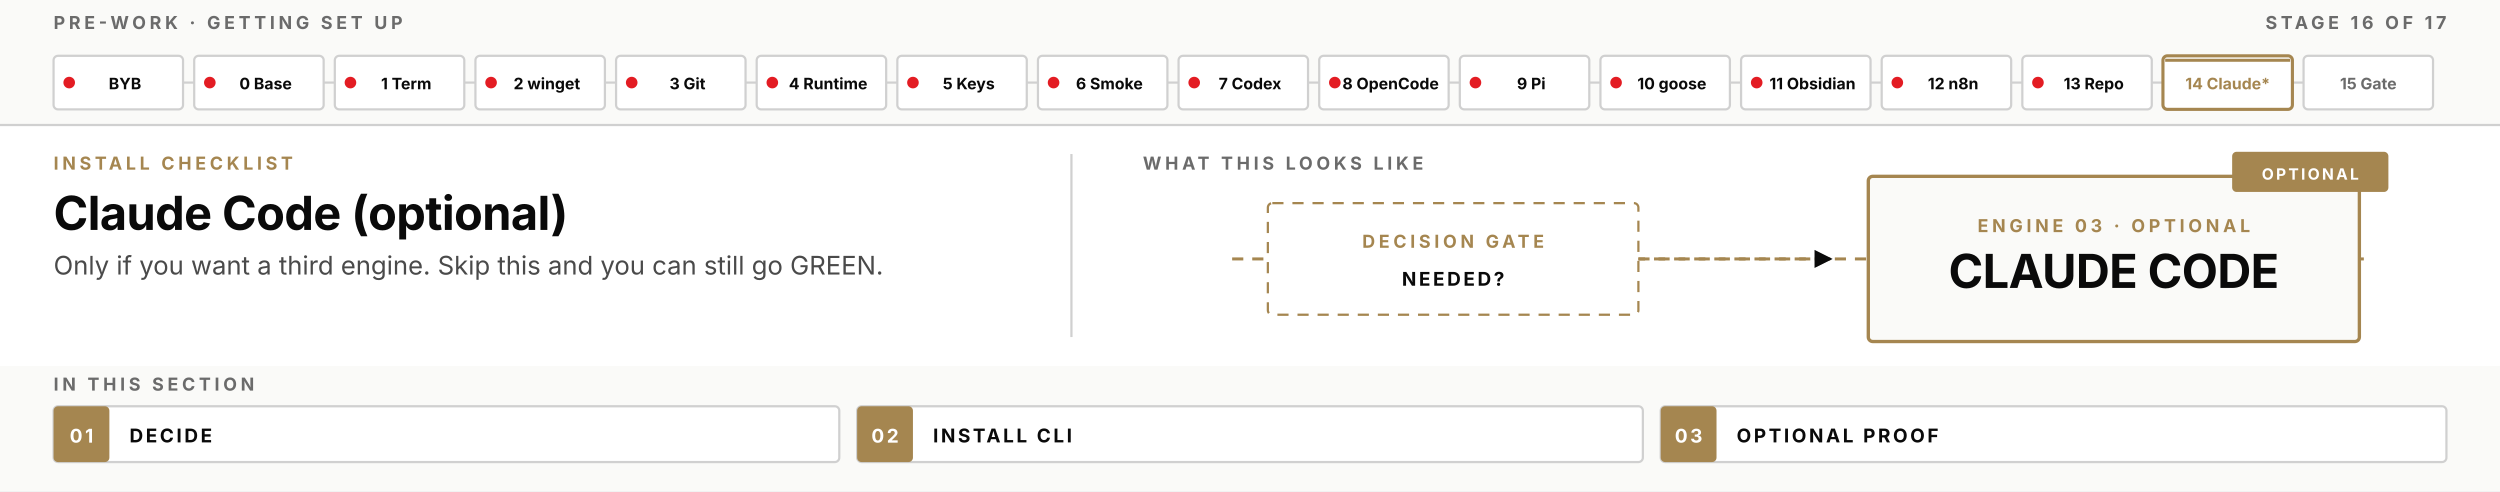
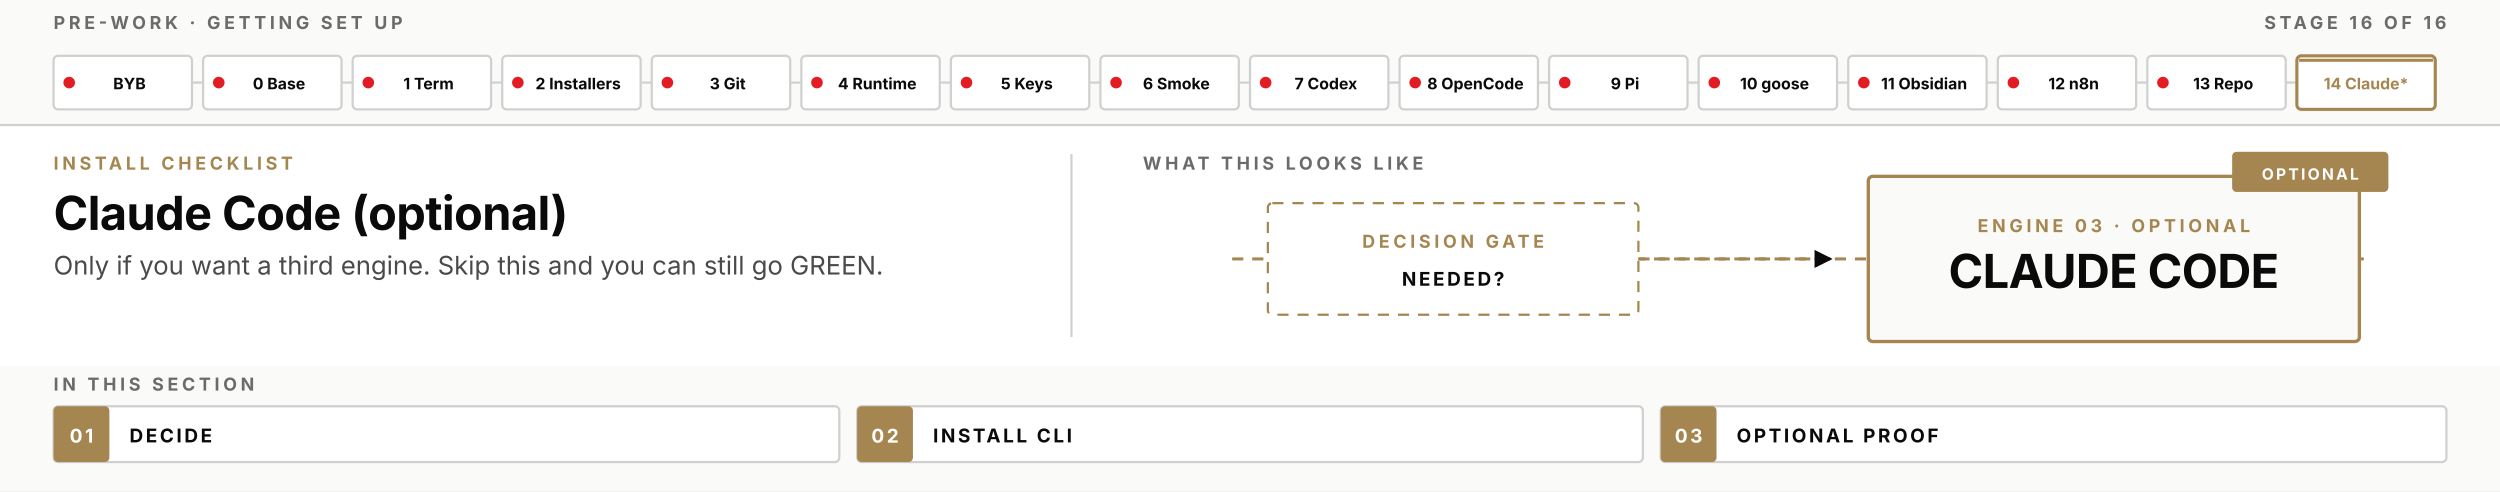
<svg xmlns="http://www.w3.org/2000/svg" viewBox="0 0 1120 220" role="img" aria-labelledby="title-install-pre-work-14-claude-code-optional-third-engine">
  <defs>
    <marker id="arrow" viewBox="0 0 8 8" refX="7" refY="4" markerWidth="6" markerHeight="6" orient="auto-start-reverse">
      <path d="M0 0 8 4 0 8Z" fill="#0A0A0A" />
    </marker>
    <marker id="arrow-red" viewBox="0 0 8 8" refX="7" refY="4" markerWidth="6" markerHeight="6" orient="auto-start-reverse">
      <path d="M0 0 8 4 0 8Z" fill="#E31C23" />
    </marker>
    <style>
      text { font-family: system-ui, "Inter", "Helvetica Neue", Arial, sans-serif; fill: #0A0A0A; }
      .micro { font-size: 8px; font-weight: 650; letter-spacing: 1.65px; }
      .tiny { font-size: 7px; font-weight: 650; letter-spacing: 1px; }
      .railtext { font-size: 7.1px; font-weight: 650; }
      .title { font-size: 21px; font-weight: 680; letter-spacing: -0.25px; }
      .purpose { font-size: 11.5px; font-weight: 430; fill: #4A4A4A; }
      .caption { font-size: 8.5px; font-weight: 650; letter-spacing: 1.15px; }
      .body { font-size: 9.5px; font-weight: 520; }
      .muted { fill: #6B6B6B; }
      .white { fill: #FFFFFF; }
      .red { fill: #E31C23; }
      .gold { fill: #A58650; }
      .line { fill: none; stroke: #0A0A0A; stroke-width: 1.35; vector-effect: non-scaling-stroke; }
      .hair { fill: none; stroke: #D0D0D0; stroke-width: 1; vector-effect: non-scaling-stroke; }
      .redline { fill: none; stroke: #E31C23; stroke-width: 1.4; vector-effect: non-scaling-stroke; }
      .goldline { fill: none; stroke: #A58650; stroke-width: 1.35; vector-effect: non-scaling-stroke; }
      .dash { stroke-dasharray: 5 4; }
    </style>
  </defs>
  <rect width="1120" height="220" fill="#FFFFFF" />
  <rect x="0" y="0" width="1120" height="56" fill="#FAFAF8" />
  <text x="24" y="13" class="micro muted">PRE-WORK · GETTING SET UP</text>
-   <text x="1096" y="13" class="micro muted" text-anchor="end">STAGE 16 OF 17</text>
-   <path d="M53 37H1061" class="hair" />
-   <rect x="24" y="25" width="58" height="24" rx="2" fill="#FFFFFF" stroke="#D0D0D0" stroke-width="1" />
+   <text x="1096" y="13" class="micro muted" text-anchor="end">STAGE 16 OF 16</text>
+   <path d="M55 37H1060" class="hair" />
+   <rect x="24" y="25" width="62" height="24" rx="2" fill="#FFFFFF" stroke="#D0D0D0" stroke-width="1" />
  <circle cx="31" cy="37" r="2.6" fill="#E31C23" />
-   <text x="56" y="40" class="railtext" text-anchor="middle">BYB</text>
-   <rect x="87" y="25" width="58" height="24" rx="2" fill="#FFFFFF" stroke="#D0D0D0" stroke-width="1" />
-   <circle cx="94" cy="37" r="2.6" fill="#E31C23" />
-   <text x="119" y="40" class="railtext" text-anchor="middle">0 Base</text>
-   <rect x="150" y="25" width="58" height="24" rx="2" fill="#FFFFFF" stroke="#D0D0D0" stroke-width="1" />
-   <circle cx="157" cy="37" r="2.6" fill="#E31C23" />
-   <text x="182" y="40" class="railtext" text-anchor="middle">1 Term</text>
-   <rect x="213" y="25" width="58" height="24" rx="2" fill="#FFFFFF" stroke="#D0D0D0" stroke-width="1" />
-   <circle cx="220" cy="37" r="2.6" fill="#E31C23" />
-   <text x="245" y="40" class="railtext" text-anchor="middle">2 winget</text>
-   <rect x="276" y="25" width="58" height="24" rx="2" fill="#FFFFFF" stroke="#D0D0D0" stroke-width="1" />
-   <circle cx="283" cy="37" r="2.6" fill="#E31C23" />
-   <text x="308" y="40" class="railtext" text-anchor="middle">3 Git</text>
-   <rect x="339" y="25" width="58" height="24" rx="2" fill="#FFFFFF" stroke="#D0D0D0" stroke-width="1" />
-   <circle cx="346" cy="37" r="2.6" fill="#E31C23" />
-   <text x="371" y="40" class="railtext" text-anchor="middle">4 Runtime</text>
-   <rect x="402" y="25" width="58" height="24" rx="2" fill="#FFFFFF" stroke="#D0D0D0" stroke-width="1" />
-   <circle cx="409" cy="37" r="2.6" fill="#E31C23" />
-   <text x="434" y="40" class="railtext" text-anchor="middle">5 Keys</text>
-   <rect x="465" y="25" width="58" height="24" rx="2" fill="#FFFFFF" stroke="#D0D0D0" stroke-width="1" />
-   <circle cx="472" cy="37" r="2.6" fill="#E31C23" />
-   <text x="497" y="40" class="railtext" text-anchor="middle">6 Smoke</text>
-   <rect x="528" y="25" width="58" height="24" rx="2" fill="#FFFFFF" stroke="#D0D0D0" stroke-width="1" />
-   <circle cx="535" cy="37" r="2.6" fill="#E31C23" />
-   <text x="560" y="40" class="railtext" text-anchor="middle">7 Codex</text>
-   <rect x="591" y="25" width="58" height="24" rx="2" fill="#FFFFFF" stroke="#D0D0D0" stroke-width="1" />
-   <circle cx="598" cy="37" r="2.6" fill="#E31C23" />
-   <text x="623" y="40" class="railtext" text-anchor="middle">8 OpenCode</text>
-   <rect x="654" y="25" width="58" height="24" rx="2" fill="#FFFFFF" stroke="#D0D0D0" stroke-width="1" />
-   <circle cx="661" cy="37" r="2.6" fill="#E31C23" />
-   <text x="686" y="40" class="railtext" text-anchor="middle">9 Pi</text>
-   <rect x="717" y="25" width="58" height="24" rx="2" fill="#FFFFFF" stroke="#D0D0D0" stroke-width="1" />
-   <circle cx="724" cy="37" r="2.6" fill="#E31C23" />
-   <text x="749" y="40" class="railtext" text-anchor="middle">10 goose</text>
-   <rect x="780" y="25" width="58" height="24" rx="2" fill="#FFFFFF" stroke="#D0D0D0" stroke-width="1" />
-   <circle cx="787" cy="37" r="2.6" fill="#E31C23" />
-   <text x="812" y="40" class="railtext" text-anchor="middle">11 Obsidian</text>
-   <rect x="843" y="25" width="58" height="24" rx="2" fill="#FFFFFF" stroke="#D0D0D0" stroke-width="1" />
-   <circle cx="850" cy="37" r="2.6" fill="#E31C23" />
-   <text x="875" y="40" class="railtext" text-anchor="middle">12 n8n</text>
-   <rect x="906" y="25" width="58" height="24" rx="2" fill="#FFFFFF" stroke="#D0D0D0" stroke-width="1" />
-   <circle cx="913" cy="37" r="2.6" fill="#E31C23" />
-   <text x="938" y="40" class="railtext" text-anchor="middle">13 Repo</text>
-   <rect x="969" y="25" width="58" height="24" rx="2" fill="#FFFFFF" stroke="#A58650" stroke-width="1.4" />
-   <text x="998" y="40" class="railtext gold" text-anchor="middle">14 Claude*</text>
-   <path d="M970 27H1026" class="goldline" />
-   <rect x="1032" y="25" width="58" height="24" rx="2" fill="#FFFFFF" stroke="#D0D0D0" stroke-width="1" />
-   <text x="1061" y="40" class="railtext muted" text-anchor="middle">15 Gate</text>
+   <text x="58" y="40" class="railtext" text-anchor="middle">BYB</text>
+   <rect x="91" y="25" width="62" height="24" rx="2" fill="#FFFFFF" stroke="#D0D0D0" stroke-width="1" />
+   <circle cx="98" cy="37" r="2.6" fill="#E31C23" />
+   <text x="125" y="40" class="railtext" text-anchor="middle">0 Base</text>
+   <rect x="158" y="25" width="62" height="24" rx="2" fill="#FFFFFF" stroke="#D0D0D0" stroke-width="1" />
+   <circle cx="165" cy="37" r="2.6" fill="#E31C23" />
+   <text x="192" y="40" class="railtext" text-anchor="middle">1 Term</text>
+   <rect x="225" y="25" width="62" height="24" rx="2" fill="#FFFFFF" stroke="#D0D0D0" stroke-width="1" />
+   <circle cx="232" cy="37" r="2.6" fill="#E31C23" />
+   <text x="259" y="40" class="railtext" text-anchor="middle">2 Installers</text>
+   <rect x="292" y="25" width="62" height="24" rx="2" fill="#FFFFFF" stroke="#D0D0D0" stroke-width="1" />
+   <circle cx="299" cy="37" r="2.6" fill="#E31C23" />
+   <text x="326" y="40" class="railtext" text-anchor="middle">3 Git</text>
+   <rect x="359" y="25" width="62" height="24" rx="2" fill="#FFFFFF" stroke="#D0D0D0" stroke-width="1" />
+   <circle cx="366" cy="37" r="2.6" fill="#E31C23" />
+   <text x="393" y="40" class="railtext" text-anchor="middle">4 Runtime</text>
+   <rect x="426" y="25" width="62" height="24" rx="2" fill="#FFFFFF" stroke="#D0D0D0" stroke-width="1" />
+   <circle cx="433" cy="37" r="2.6" fill="#E31C23" />
+   <text x="460" y="40" class="railtext" text-anchor="middle">5 Keys</text>
+   <rect x="493" y="25" width="62" height="24" rx="2" fill="#FFFFFF" stroke="#D0D0D0" stroke-width="1" />
+   <circle cx="500" cy="37" r="2.6" fill="#E31C23" />
+   <text x="527" y="40" class="railtext" text-anchor="middle">6 Smoke</text>
+   <rect x="560" y="25" width="62" height="24" rx="2" fill="#FFFFFF" stroke="#D0D0D0" stroke-width="1" />
+   <circle cx="567" cy="37" r="2.6" fill="#E31C23" />
+   <text x="594" y="40" class="railtext" text-anchor="middle">7 Codex</text>
+   <rect x="627" y="25" width="62" height="24" rx="2" fill="#FFFFFF" stroke="#D0D0D0" stroke-width="1" />
+   <circle cx="634" cy="37" r="2.6" fill="#E31C23" />
+   <text x="661" y="40" class="railtext" text-anchor="middle">8 OpenCode</text>
+   <rect x="694" y="25" width="62" height="24" rx="2" fill="#FFFFFF" stroke="#D0D0D0" stroke-width="1" />
+   <circle cx="701" cy="37" r="2.6" fill="#E31C23" />
+   <text x="728" y="40" class="railtext" text-anchor="middle">9 Pi</text>
+   <rect x="761" y="25" width="62" height="24" rx="2" fill="#FFFFFF" stroke="#D0D0D0" stroke-width="1" />
+   <circle cx="768" cy="37" r="2.6" fill="#E31C23" />
+   <text x="795" y="40" class="railtext" text-anchor="middle">10 goose</text>
+   <rect x="828" y="25" width="62" height="24" rx="2" fill="#FFFFFF" stroke="#D0D0D0" stroke-width="1" />
+   <circle cx="835" cy="37" r="2.6" fill="#E31C23" />
+   <text x="862" y="40" class="railtext" text-anchor="middle">11 Obsidian</text>
+   <rect x="895" y="25" width="62" height="24" rx="2" fill="#FFFFFF" stroke="#D0D0D0" stroke-width="1" />
+   <circle cx="902" cy="37" r="2.6" fill="#E31C23" />
+   <text x="929" y="40" class="railtext" text-anchor="middle">12 n8n</text>
+   <rect x="962" y="25" width="62" height="24" rx="2" fill="#FFFFFF" stroke="#D0D0D0" stroke-width="1" />
+   <circle cx="969" cy="37" r="2.6" fill="#E31C23" />
+   <text x="996" y="40" class="railtext" text-anchor="middle">13 Repo</text>
+   <rect x="1029" y="25" width="62" height="24" rx="2" fill="#FFFFFF" stroke="#A58650" stroke-width="1.4" />
+   <text x="1060" y="40" class="railtext gold" text-anchor="middle">14 Claude*</text>
+   <path d="M1030 27H1090" class="goldline" />
  <path d="M0 56H1120" class="hair" />
  <text x="24" y="76" class="micro gold">INSTALL CHECKLIST</text>
  <text x="24" y="103" class="title">Claude Code (optional)</text>
  <text x="24" y="123" class="purpose">Only if you want a third engine. Skip this and you can still go GREEN.</text>
  <path d="M480 69V151" class="hair" />
  <text x="512" y="76" class="micro muted">WHAT THIS LOOKS LIKE</text>
  <g aria-label="Optional Claude Code rail">
    <path d="M552 116H1059" class="goldline dash" />
    <rect x="568" y="91" width="166" height="50" rx="2" fill="#FFFFFF" stroke="#A58650" stroke-dasharray="5 4" />
    <text x="651" y="111" class="micro gold" text-anchor="middle">DECISION GATE</text>
    <text x="651" y="128" class="caption" text-anchor="middle">NEEDED?</text>
    <path d="M734 116H820" class="goldline dash" marker-end="url(#arrow)" />
    <rect x="837" y="79" width="220" height="74" rx="2" fill="#FAFAF8" stroke="#A58650" stroke-width="1.5" />
    <text x="947" y="104" class="micro gold" text-anchor="middle">ENGINE 03 · OPTIONAL</text>
    <text x="947" y="129" class="title" text-anchor="middle">CLAUDE CODE</text>
    <rect x="1000" y="68" width="70" height="18" rx="2" fill="#A58650" />
    <text x="1035" y="80.5" class="tiny white" text-anchor="middle">OPTIONAL</text>
  </g>
  <rect x="0" y="164" width="1120" height="56" fill="#FAFAF8" />
  <text x="24" y="175" class="micro muted">IN THIS SECTION</text>
  <rect x="24.00" y="182" width="352.00" height="25" rx="2" fill="#FFFFFF" stroke="#D0D0D0" />
  <rect x="24.00" y="182" width="25" height="25" rx="2" fill="#A58650" />
  <text x="36.50" y="198.3" class="caption white" text-anchor="middle">01</text>
  <text x="58.00" y="198.2" class="caption">DECIDE</text>
  <rect x="384.00" y="182" width="352.00" height="25" rx="2" fill="#FFFFFF" stroke="#D0D0D0" />
  <rect x="384.00" y="182" width="25" height="25" rx="2" fill="#A58650" />
  <text x="396.50" y="198.3" class="caption white" text-anchor="middle">02</text>
  <text x="418.00" y="198.2" class="caption">INSTALL CLI</text>
  <rect x="744.00" y="182" width="352.00" height="25" rx="2" fill="#FFFFFF" stroke="#D0D0D0" />
  <rect x="744.00" y="182" width="25" height="25" rx="2" fill="#A58650" />
  <text x="756.50" y="198.3" class="caption white" text-anchor="middle">03</text>
  <text x="778.00" y="198.2" class="caption">OPTIONAL PROOF</text>
</svg>
